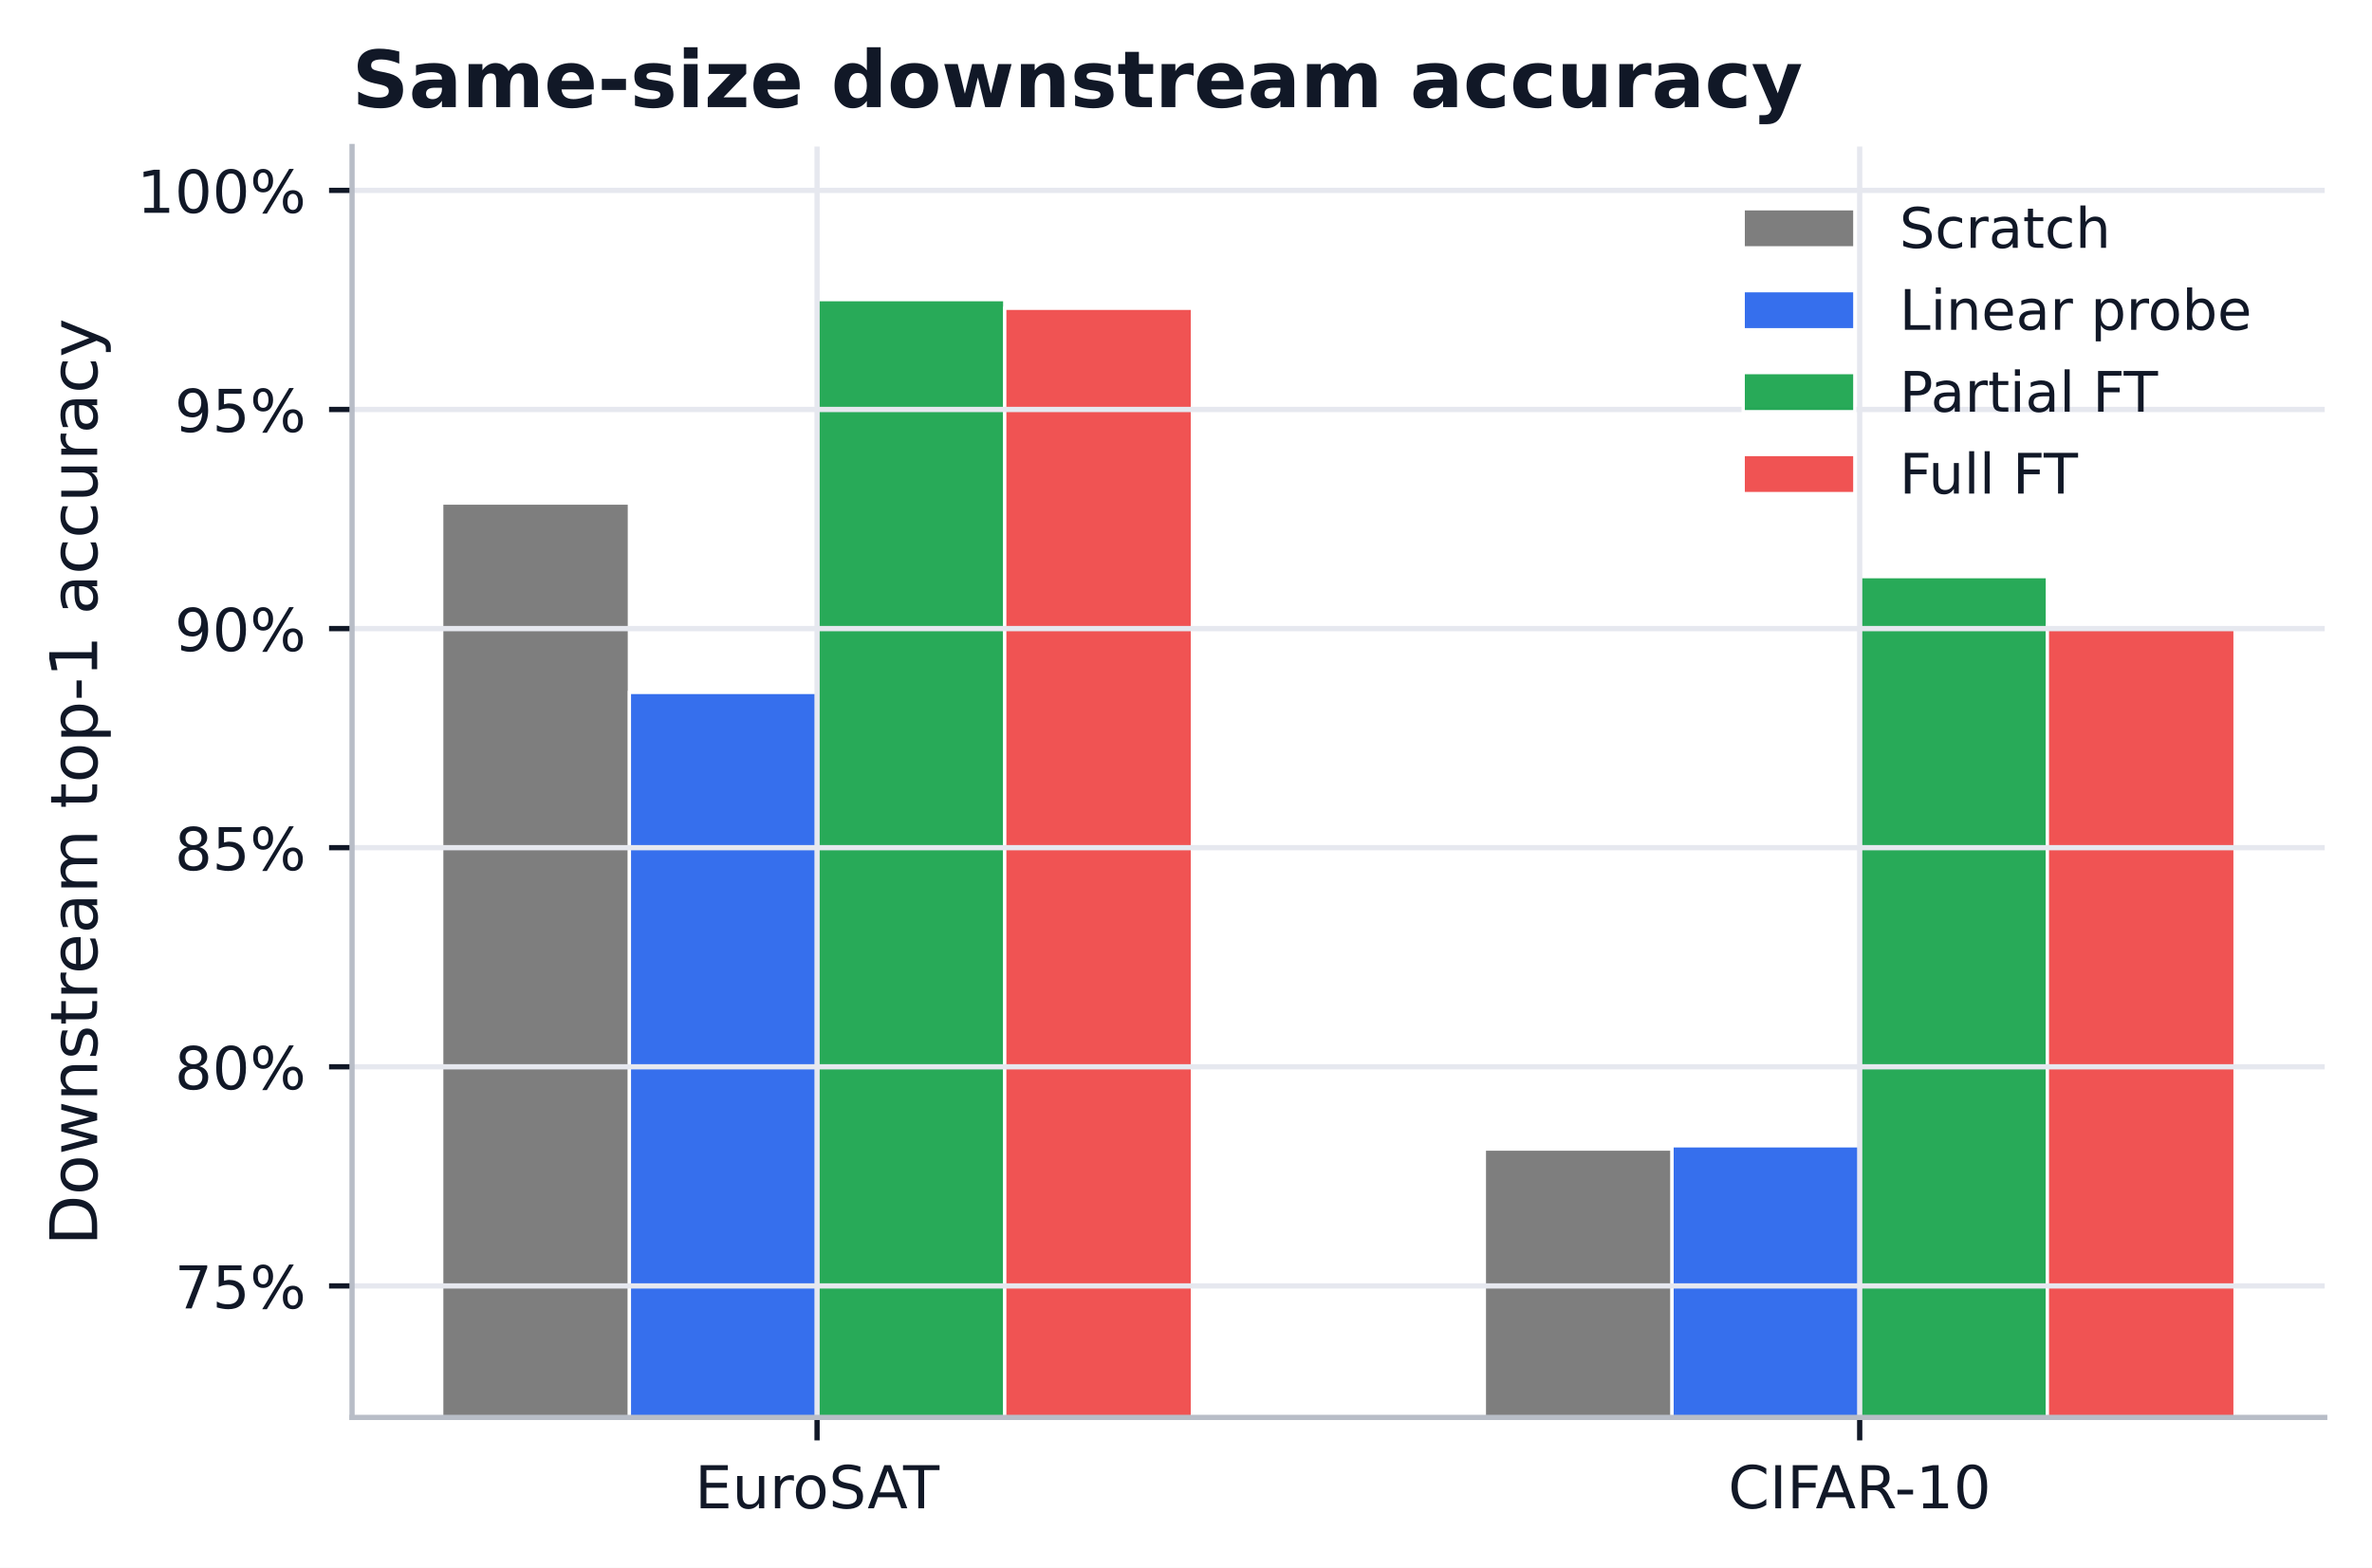
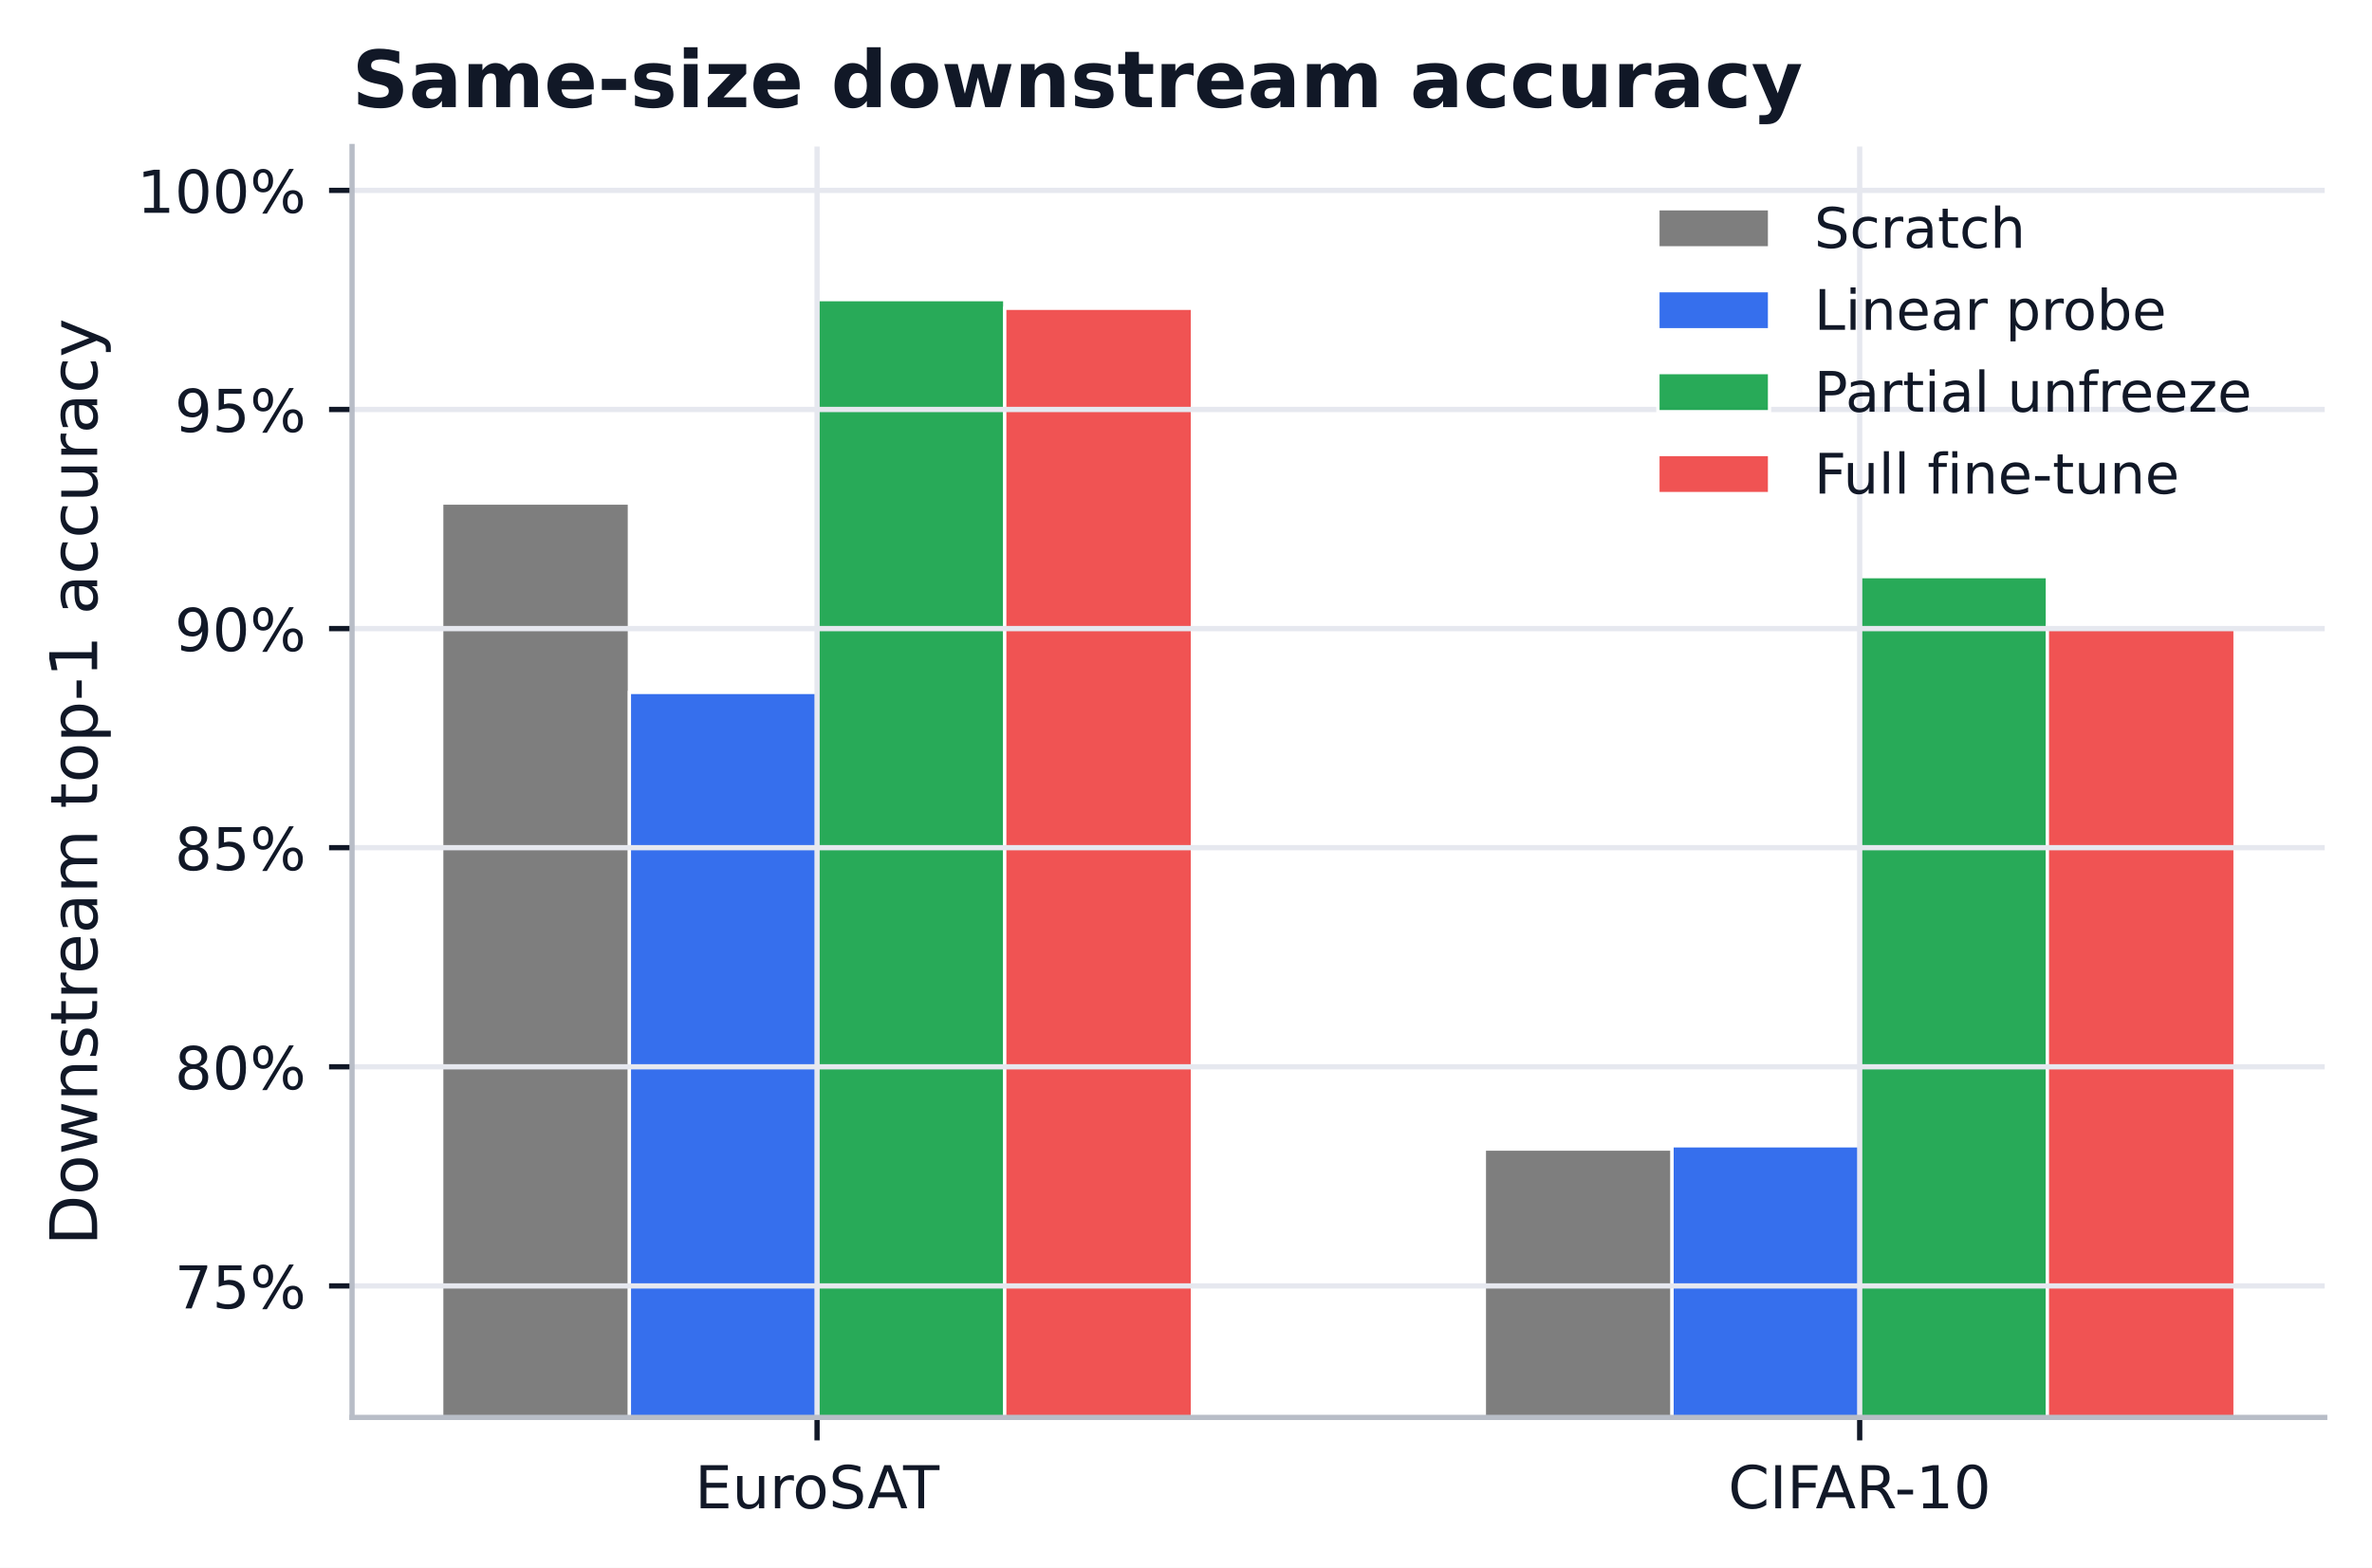
<svg xmlns="http://www.w3.org/2000/svg" xmlns:xlink="http://www.w3.org/1999/xlink" width="361.2pt" height="238.8pt" viewBox="0 0 361.2 238.8" version="1.1">
  <defs>
    <style type="text/css">*{stroke-linejoin: round; stroke-linecap: butt}</style>
  </defs>
  <g id="figure_1">
    <g id="patch_1">
      <path d="M 0 238.8  L 361.2 238.8  L 361.2 0  L 0 0  z " style="fill: #ffffff" />
    </g>
    <g id="axes_1">
      <g id="patch_2">
        <path d="M 53.608 215.889  L 354 215.889  L 354 22.318  L 53.608 22.318  z " style="fill: #ffffff" />
      </g>
      <g id="patch_3">
-         <path d="M 67.262 696.479  L 95.841 696.479  L 95.841 76.624  L 67.262 76.624  z " clip-path="url(#pbde5641a49)" style="fill: #737373; opacity: 0.92; stroke: #ffffff; stroke-width: 0.5; stroke-linejoin: miter" />
+         <path d="M 67.262 696.479  L 95.841 696.479  L 95.841 76.624  L 67.262 76.624  z " clip-path="url(#p9f424e3b45)" style="fill: #737373; opacity: 0.92; stroke: #ffffff; stroke-width: 0.5; stroke-linejoin: miter" />
      </g>
      <g id="patch_4">
-         <path d="M 226.032 696.479  L 254.61 696.479  L 254.61 175.016  L 226.032 175.016  z " clip-path="url(#pbde5641a49)" style="fill: #737373; opacity: 0.92; stroke: #ffffff; stroke-width: 0.5; stroke-linejoin: miter" />
+         <path d="M 226.032 696.479  L 254.61 696.479  L 254.61 175.016  L 226.032 175.016  z " clip-path="url(#p9f424e3b45)" style="fill: #737373; opacity: 0.92; stroke: #ffffff; stroke-width: 0.5; stroke-linejoin: miter" />
      </g>
      <g id="patch_5">
-         <path d="M 95.841 696.479  L 124.419 696.479  L 124.419 105.466  L 95.841 105.466  z " clip-path="url(#pbde5641a49)" style="fill: #2563eb; opacity: 0.92; stroke: #ffffff; stroke-width: 0.5; stroke-linejoin: miter" />
+         <path d="M 95.841 696.479  L 124.419 696.479  L 124.419 105.466  L 95.841 105.466  z " clip-path="url(#p9f424e3b45)" style="fill: #2563eb; opacity: 0.92; stroke: #ffffff; stroke-width: 0.5; stroke-linejoin: miter" />
      </g>
      <g id="patch_6">
-         <path d="M 254.61 696.479  L 283.188 696.479  L 283.188 174.522  L 254.61 174.522  z " clip-path="url(#pbde5641a49)" style="fill: #2563eb; opacity: 0.92; stroke: #ffffff; stroke-width: 0.5; stroke-linejoin: miter" />
+         <path d="M 254.61 696.479  L 283.188 696.479  L 283.188 174.522  L 254.61 174.522  z " clip-path="url(#p9f424e3b45)" style="fill: #2563eb; opacity: 0.92; stroke: #ffffff; stroke-width: 0.5; stroke-linejoin: miter" />
      </g>
      <g id="patch_7">
-         <path d="M 124.419 696.479  L 152.998 696.479  L 152.998 45.639  L 124.419 45.639  z " clip-path="url(#pbde5641a49)" style="fill: #16a34a; opacity: 0.92; stroke: #ffffff; stroke-width: 0.5; stroke-linejoin: miter" />
+         <path d="M 124.419 696.479  L 152.998 696.479  L 152.998 45.639  L 124.419 45.639  z " clip-path="url(#p9f424e3b45)" style="fill: #16a34a; opacity: 0.92; stroke: #ffffff; stroke-width: 0.5; stroke-linejoin: miter" />
      </g>
      <g id="patch_8">
-         <path d="M 283.188 696.479  L 311.767 696.479  L 311.767 87.831  L 283.188 87.831  z " clip-path="url(#pbde5641a49)" style="fill: #16a34a; opacity: 0.92; stroke: #ffffff; stroke-width: 0.5; stroke-linejoin: miter" />
+         <path d="M 283.188 696.479  L 311.767 696.479  L 311.767 87.831  L 283.188 87.831  z " clip-path="url(#p9f424e3b45)" style="fill: #16a34a; opacity: 0.92; stroke: #ffffff; stroke-width: 0.5; stroke-linejoin: miter" />
      </g>
      <g id="patch_9">
-         <path d="M 152.998 696.479  L 181.576 696.479  L 181.576 46.957  L 152.998 46.957  z " clip-path="url(#pbde5641a49)" style="fill: #ef4444; opacity: 0.92; stroke: #ffffff; stroke-width: 0.5; stroke-linejoin: miter" />
+         <path d="M 152.998 696.479  L 181.576 696.479  L 181.576 46.957  L 152.998 46.957  z " clip-path="url(#p9f424e3b45)" style="fill: #ef4444; opacity: 0.92; stroke: #ffffff; stroke-width: 0.5; stroke-linejoin: miter" />
      </g>
      <g id="patch_10">
-         <path d="M 311.767 696.479  L 340.345 696.479  L 340.345 95.247  L 311.767 95.247  z " clip-path="url(#pbde5641a49)" style="fill: #ef4444; opacity: 0.92; stroke: #ffffff; stroke-width: 0.5; stroke-linejoin: miter" />
+         <path d="M 311.767 696.479  L 340.345 696.479  L 340.345 95.247  L 311.767 95.247  z " clip-path="url(#p9f424e3b45)" style="fill: #ef4444; opacity: 0.92; stroke: #ffffff; stroke-width: 0.5; stroke-linejoin: miter" />
      </g>
      <g id="matplotlib.axis_1">
        <g id="xtick_1">
          <g id="line2d_1">
-             <path d="M 124.419 215.889  L 124.419 22.318  " clip-path="url(#pbde5641a49)" style="fill: none; stroke: #e6e8ef; stroke-width: 0.8; stroke-linecap: square" />
+             <path d="M 124.419 215.889  L 124.419 22.318  " clip-path="url(#p9f424e3b45)" style="fill: none; stroke: #e6e8ef; stroke-width: 0.8; stroke-linecap: square" />
          </g>
          <g id="line2d_2">
            <defs>
-               <path id="m33281662c8" d="M 0 0  L 0 3.5  " style="stroke: #111827; stroke-width: 0.8" />
+               <path id="m78e6378e2d" d="M 0 0  L 0 3.5  " style="stroke: #111827; stroke-width: 0.8" />
            </defs>
            <g>
-               <use xlink:href="#m33281662c8" x="124.419" y="215.889" style="fill: #111827; stroke: #111827; stroke-width: 0.8" />
+               <use xlink:href="#m78e6378e2d" x="124.419" y="215.889" style="fill: #111827; stroke: #111827; stroke-width: 0.8" />
            </g>
          </g>
          <g id="text_1">
            <text style="fill: #111827; font: 9px 'DejaVu Sans'; text-anchor: middle" x="124.419" y="229.728" transform="rotate(-0 124.4193 229.7278)">EuroSAT</text>
          </g>
        </g>
        <g id="xtick_2">
          <g id="line2d_3">
-             <path d="M 283.188 215.889  L 283.188 22.318  " clip-path="url(#pbde5641a49)" style="fill: none; stroke: #e6e8ef; stroke-width: 0.8; stroke-linecap: square" />
+             <path d="M 283.188 215.889  L 283.188 22.318  " clip-path="url(#p9f424e3b45)" style="fill: none; stroke: #e6e8ef; stroke-width: 0.8; stroke-linecap: square" />
          </g>
          <g id="line2d_4">
            <g>
-               <use xlink:href="#m33281662c8" x="283.188" y="215.889" style="fill: #111827; stroke: #111827; stroke-width: 0.8" />
+               <use xlink:href="#m78e6378e2d" x="283.188" y="215.889" style="fill: #111827; stroke: #111827; stroke-width: 0.8" />
            </g>
          </g>
          <g id="text_2">
            <text style="fill: #111827; font: 9px 'DejaVu Sans'; text-anchor: middle" x="283.188" y="229.728" transform="rotate(-0 283.1885 229.7278)">CIFAR-10</text>
          </g>
        </g>
      </g>
      <g id="matplotlib.axis_2">
        <g id="ytick_1">
          <g id="line2d_5">
-             <path d="M 53.608 195.865  L 354 195.865  " clip-path="url(#pbde5641a49)" style="fill: none; stroke: #e6e8ef; stroke-width: 0.8; stroke-linecap: square" />
+             <path d="M 53.608 195.865  L 354 195.865  " clip-path="url(#p9f424e3b45)" style="fill: none; stroke: #e6e8ef; stroke-width: 0.8; stroke-linecap: square" />
          </g>
          <g id="line2d_6">
            <defs>
-               <path id="m59d66bb8eb" d="M 0 0  L -3.5 0  " style="stroke: #111827; stroke-width: 0.8" />
+               <path id="m705b74b949" d="M 0 0  L -3.5 0  " style="stroke: #111827; stroke-width: 0.8" />
            </defs>
            <g>
-               <use xlink:href="#m59d66bb8eb" x="53.608" y="195.865" style="fill: #111827; stroke: #111827; stroke-width: 0.8" />
+               <use xlink:href="#m705b74b949" x="53.608" y="195.865" style="fill: #111827; stroke: #111827; stroke-width: 0.8" />
            </g>
          </g>
          <g id="text_3">
            <text style="fill: #111827; font: 9px 'DejaVu Sans'; text-anchor: end" x="46.608" y="199.284" transform="rotate(-0 46.60828 199.2839)">75%</text>
          </g>
        </g>
        <g id="ytick_2">
          <g id="line2d_7">
-             <path d="M 53.608 162.49  L 354 162.49  " clip-path="url(#pbde5641a49)" style="fill: none; stroke: #e6e8ef; stroke-width: 0.8; stroke-linecap: square" />
+             <path d="M 53.608 162.49  L 354 162.49  " clip-path="url(#p9f424e3b45)" style="fill: none; stroke: #e6e8ef; stroke-width: 0.8; stroke-linecap: square" />
          </g>
          <g id="line2d_8">
            <g>
-               <use xlink:href="#m59d66bb8eb" x="53.608" y="162.49" style="fill: #111827; stroke: #111827; stroke-width: 0.8" />
+               <use xlink:href="#m705b74b949" x="53.608" y="162.49" style="fill: #111827; stroke: #111827; stroke-width: 0.8" />
            </g>
          </g>
          <g id="text_4">
            <text style="fill: #111827; font: 9px 'DejaVu Sans'; text-anchor: end" x="46.608" y="165.91" transform="rotate(-0 46.60828 165.9096)">80%</text>
          </g>
        </g>
        <g id="ytick_3">
          <g id="line2d_9">
-             <path d="M 53.608 129.116  L 354 129.116  " clip-path="url(#pbde5641a49)" style="fill: none; stroke: #e6e8ef; stroke-width: 0.8; stroke-linecap: square" />
+             <path d="M 53.608 129.116  L 354 129.116  " clip-path="url(#p9f424e3b45)" style="fill: none; stroke: #e6e8ef; stroke-width: 0.8; stroke-linecap: square" />
          </g>
          <g id="line2d_10">
            <g>
-               <use xlink:href="#m59d66bb8eb" x="53.608" y="129.116" style="fill: #111827; stroke: #111827; stroke-width: 0.8" />
+               <use xlink:href="#m705b74b949" x="53.608" y="129.116" style="fill: #111827; stroke: #111827; stroke-width: 0.8" />
            </g>
          </g>
          <g id="text_5">
            <text style="fill: #111827; font: 9px 'DejaVu Sans'; text-anchor: end" x="46.608" y="132.535" transform="rotate(-0 46.60828 132.5353)">85%</text>
          </g>
        </g>
        <g id="ytick_4">
          <g id="line2d_11">
-             <path d="M 53.608 95.742  L 354 95.742  " clip-path="url(#pbde5641a49)" style="fill: none; stroke: #e6e8ef; stroke-width: 0.8; stroke-linecap: square" />
+             <path d="M 53.608 95.742  L 354 95.742  " clip-path="url(#p9f424e3b45)" style="fill: none; stroke: #e6e8ef; stroke-width: 0.8; stroke-linecap: square" />
          </g>
          <g id="line2d_12">
            <g>
-               <use xlink:href="#m59d66bb8eb" x="53.608" y="95.742" style="fill: #111827; stroke: #111827; stroke-width: 0.8" />
+               <use xlink:href="#m705b74b949" x="53.608" y="95.742" style="fill: #111827; stroke: #111827; stroke-width: 0.8" />
            </g>
          </g>
          <g id="text_6">
            <text style="fill: #111827; font: 9px 'DejaVu Sans'; text-anchor: end" x="46.608" y="99.161" transform="rotate(-0 46.60828 99.16094)">90%</text>
          </g>
        </g>
        <g id="ytick_5">
          <g id="line2d_13">
-             <path d="M 53.608 62.367  L 354 62.367  " clip-path="url(#pbde5641a49)" style="fill: none; stroke: #e6e8ef; stroke-width: 0.8; stroke-linecap: square" />
+             <path d="M 53.608 62.367  L 354 62.367  " clip-path="url(#p9f424e3b45)" style="fill: none; stroke: #e6e8ef; stroke-width: 0.8; stroke-linecap: square" />
          </g>
          <g id="line2d_14">
            <g>
-               <use xlink:href="#m59d66bb8eb" x="53.608" y="62.367" style="fill: #111827; stroke: #111827; stroke-width: 0.8" />
+               <use xlink:href="#m705b74b949" x="53.608" y="62.367" style="fill: #111827; stroke: #111827; stroke-width: 0.8" />
            </g>
          </g>
          <g id="text_7">
            <text style="fill: #111827; font: 9px 'DejaVu Sans'; text-anchor: end" x="46.608" y="65.787" transform="rotate(-0 46.60828 65.78661)">95%</text>
          </g>
        </g>
        <g id="ytick_6">
          <g id="line2d_15">
-             <path d="M 53.608 28.993  L 354 28.993  " clip-path="url(#pbde5641a49)" style="fill: none; stroke: #e6e8ef; stroke-width: 0.8; stroke-linecap: square" />
+             <path d="M 53.608 28.993  L 354 28.993  " clip-path="url(#p9f424e3b45)" style="fill: none; stroke: #e6e8ef; stroke-width: 0.8; stroke-linecap: square" />
          </g>
          <g id="line2d_16">
            <g>
-               <use xlink:href="#m59d66bb8eb" x="53.608" y="28.993" style="fill: #111827; stroke: #111827; stroke-width: 0.8" />
+               <use xlink:href="#m705b74b949" x="53.608" y="28.993" style="fill: #111827; stroke: #111827; stroke-width: 0.8" />
            </g>
          </g>
          <g id="text_8">
            <text style="fill: #111827; font: 9px 'DejaVu Sans'; text-anchor: end" x="46.608" y="32.412" transform="rotate(-0 46.60828 32.41229)">100%</text>
          </g>
        </g>
        <g id="text_9">
          <text style="fill: #111827; font: 10px 'DejaVu Sans'; text-anchor: middle" x="14.798" y="119.104" transform="rotate(-90 14.79844 119.1037)">Downstream top-1 accuracy</text>
        </g>
      </g>
      <g id="patch_11">
        <path d="M 53.608 215.889  L 53.608 22.318  " style="fill: none; stroke: #b8bdc7; stroke-width: 0.8; stroke-linejoin: miter; stroke-linecap: square" />
      </g>
      <g id="patch_12">
        <path d="M 53.608 215.889  L 354 215.889  " style="fill: none; stroke: #b8bdc7; stroke-width: 0.8; stroke-linejoin: miter; stroke-linecap: square" />
      </g>
      <g id="text_10">
        <text style="fill: #111827; font: 700 12px 'DejaVu Sans'; text-anchor: start" x="53.608" y="16.318" transform="rotate(-0 53.60828 16.31812)">Same-size downstream accuracy</text>
      </g>
      <g id="legend_1">
        <g id="patch_13">
-           <path d="M 265.446 37.748  L 282.446 37.748  L 282.446 31.798  L 265.446 31.798  z " style="fill: #737373; opacity: 0.92; stroke: #ffffff; stroke-width: 0.5; stroke-linejoin: miter" />
+           <path d="M 252.46 37.748  L 269.46 37.748  L 269.46 31.798  L 252.46 31.798  z " style="fill: #737373; opacity: 0.92; stroke: #ffffff; stroke-width: 0.5; stroke-linejoin: miter" />
        </g>
        <g id="text_11">
-           <text style="fill: #111827; font: 8.5px 'DejaVu Sans'; text-anchor: start" x="289.246" y="37.748" transform="rotate(-0 289.2461 37.74822)">Scratch</text>
+           <text style="fill: #111827; font: 8.5px 'DejaVu Sans'; text-anchor: start" x="276.26" y="37.748" transform="rotate(-0 276.2597 37.74822)">Scratch</text>
        </g>
        <g id="patch_14">
-           <path d="M 265.446 50.225  L 282.446 50.225  L 282.446 44.275  L 265.446 44.275  z " style="fill: #2563eb; opacity: 0.92; stroke: #ffffff; stroke-width: 0.5; stroke-linejoin: miter" />
+           <path d="M 252.46 50.225  L 269.46 50.225  L 269.46 44.275  L 252.46 44.275  z " style="fill: #2563eb; opacity: 0.92; stroke: #ffffff; stroke-width: 0.5; stroke-linejoin: miter" />
        </g>
        <g id="text_12">
-           <text style="fill: #111827; font: 8.5px 'DejaVu Sans'; text-anchor: start" x="289.246" y="50.225" transform="rotate(-0 289.2461 50.22463)">Linear probe</text>
+           <text style="fill: #111827; font: 8.5px 'DejaVu Sans'; text-anchor: start" x="276.26" y="50.225" transform="rotate(-0 276.2597 50.22463)">Linear probe</text>
        </g>
        <g id="patch_15">
-           <path d="M 265.446 62.701  L 282.446 62.701  L 282.446 56.751  L 265.446 56.751  z " style="fill: #16a34a; opacity: 0.92; stroke: #ffffff; stroke-width: 0.5; stroke-linejoin: miter" />
+           <path d="M 252.46 62.701  L 269.46 62.701  L 269.46 56.751  L 252.46 56.751  z " style="fill: #16a34a; opacity: 0.92; stroke: #ffffff; stroke-width: 0.5; stroke-linejoin: miter" />
        </g>
        <g id="text_13">
-           <text style="fill: #111827; font: 8.5px 'DejaVu Sans'; text-anchor: start" x="289.246" y="62.701" transform="rotate(-0 289.2461 62.70103)">Partial FT</text>
+           <text style="fill: #111827; font: 8.5px 'DejaVu Sans'; text-anchor: start" x="276.26" y="62.701" transform="rotate(-0 276.2597 62.70103)">Partial unfreeze</text>
        </g>
        <g id="patch_16">
-           <path d="M 265.446 75.177  L 282.446 75.177  L 282.446 69.227  L 265.446 69.227  z " style="fill: #ef4444; opacity: 0.92; stroke: #ffffff; stroke-width: 0.5; stroke-linejoin: miter" />
+           <path d="M 252.46 75.177  L 269.46 75.177  L 269.46 69.227  L 252.46 69.227  z " style="fill: #ef4444; opacity: 0.92; stroke: #ffffff; stroke-width: 0.5; stroke-linejoin: miter" />
        </g>
        <g id="text_14">
-           <text style="fill: #111827; font: 8.5px 'DejaVu Sans'; text-anchor: start" x="289.246" y="75.177" transform="rotate(-0 289.2461 75.17744)">Full FT</text>
+           <text style="fill: #111827; font: 8.5px 'DejaVu Sans'; text-anchor: start" x="276.26" y="75.177" transform="rotate(-0 276.2597 75.17744)">Full fine-tune</text>
        </g>
      </g>
    </g>
  </g>
  <defs>
-     <clipPath id="pbde5641a49">
+     <clipPath id="p9f424e3b45">
      <rect x="53.608" y="22.318" width="300.391" height="193.571" />
    </clipPath>
  </defs>
</svg>
